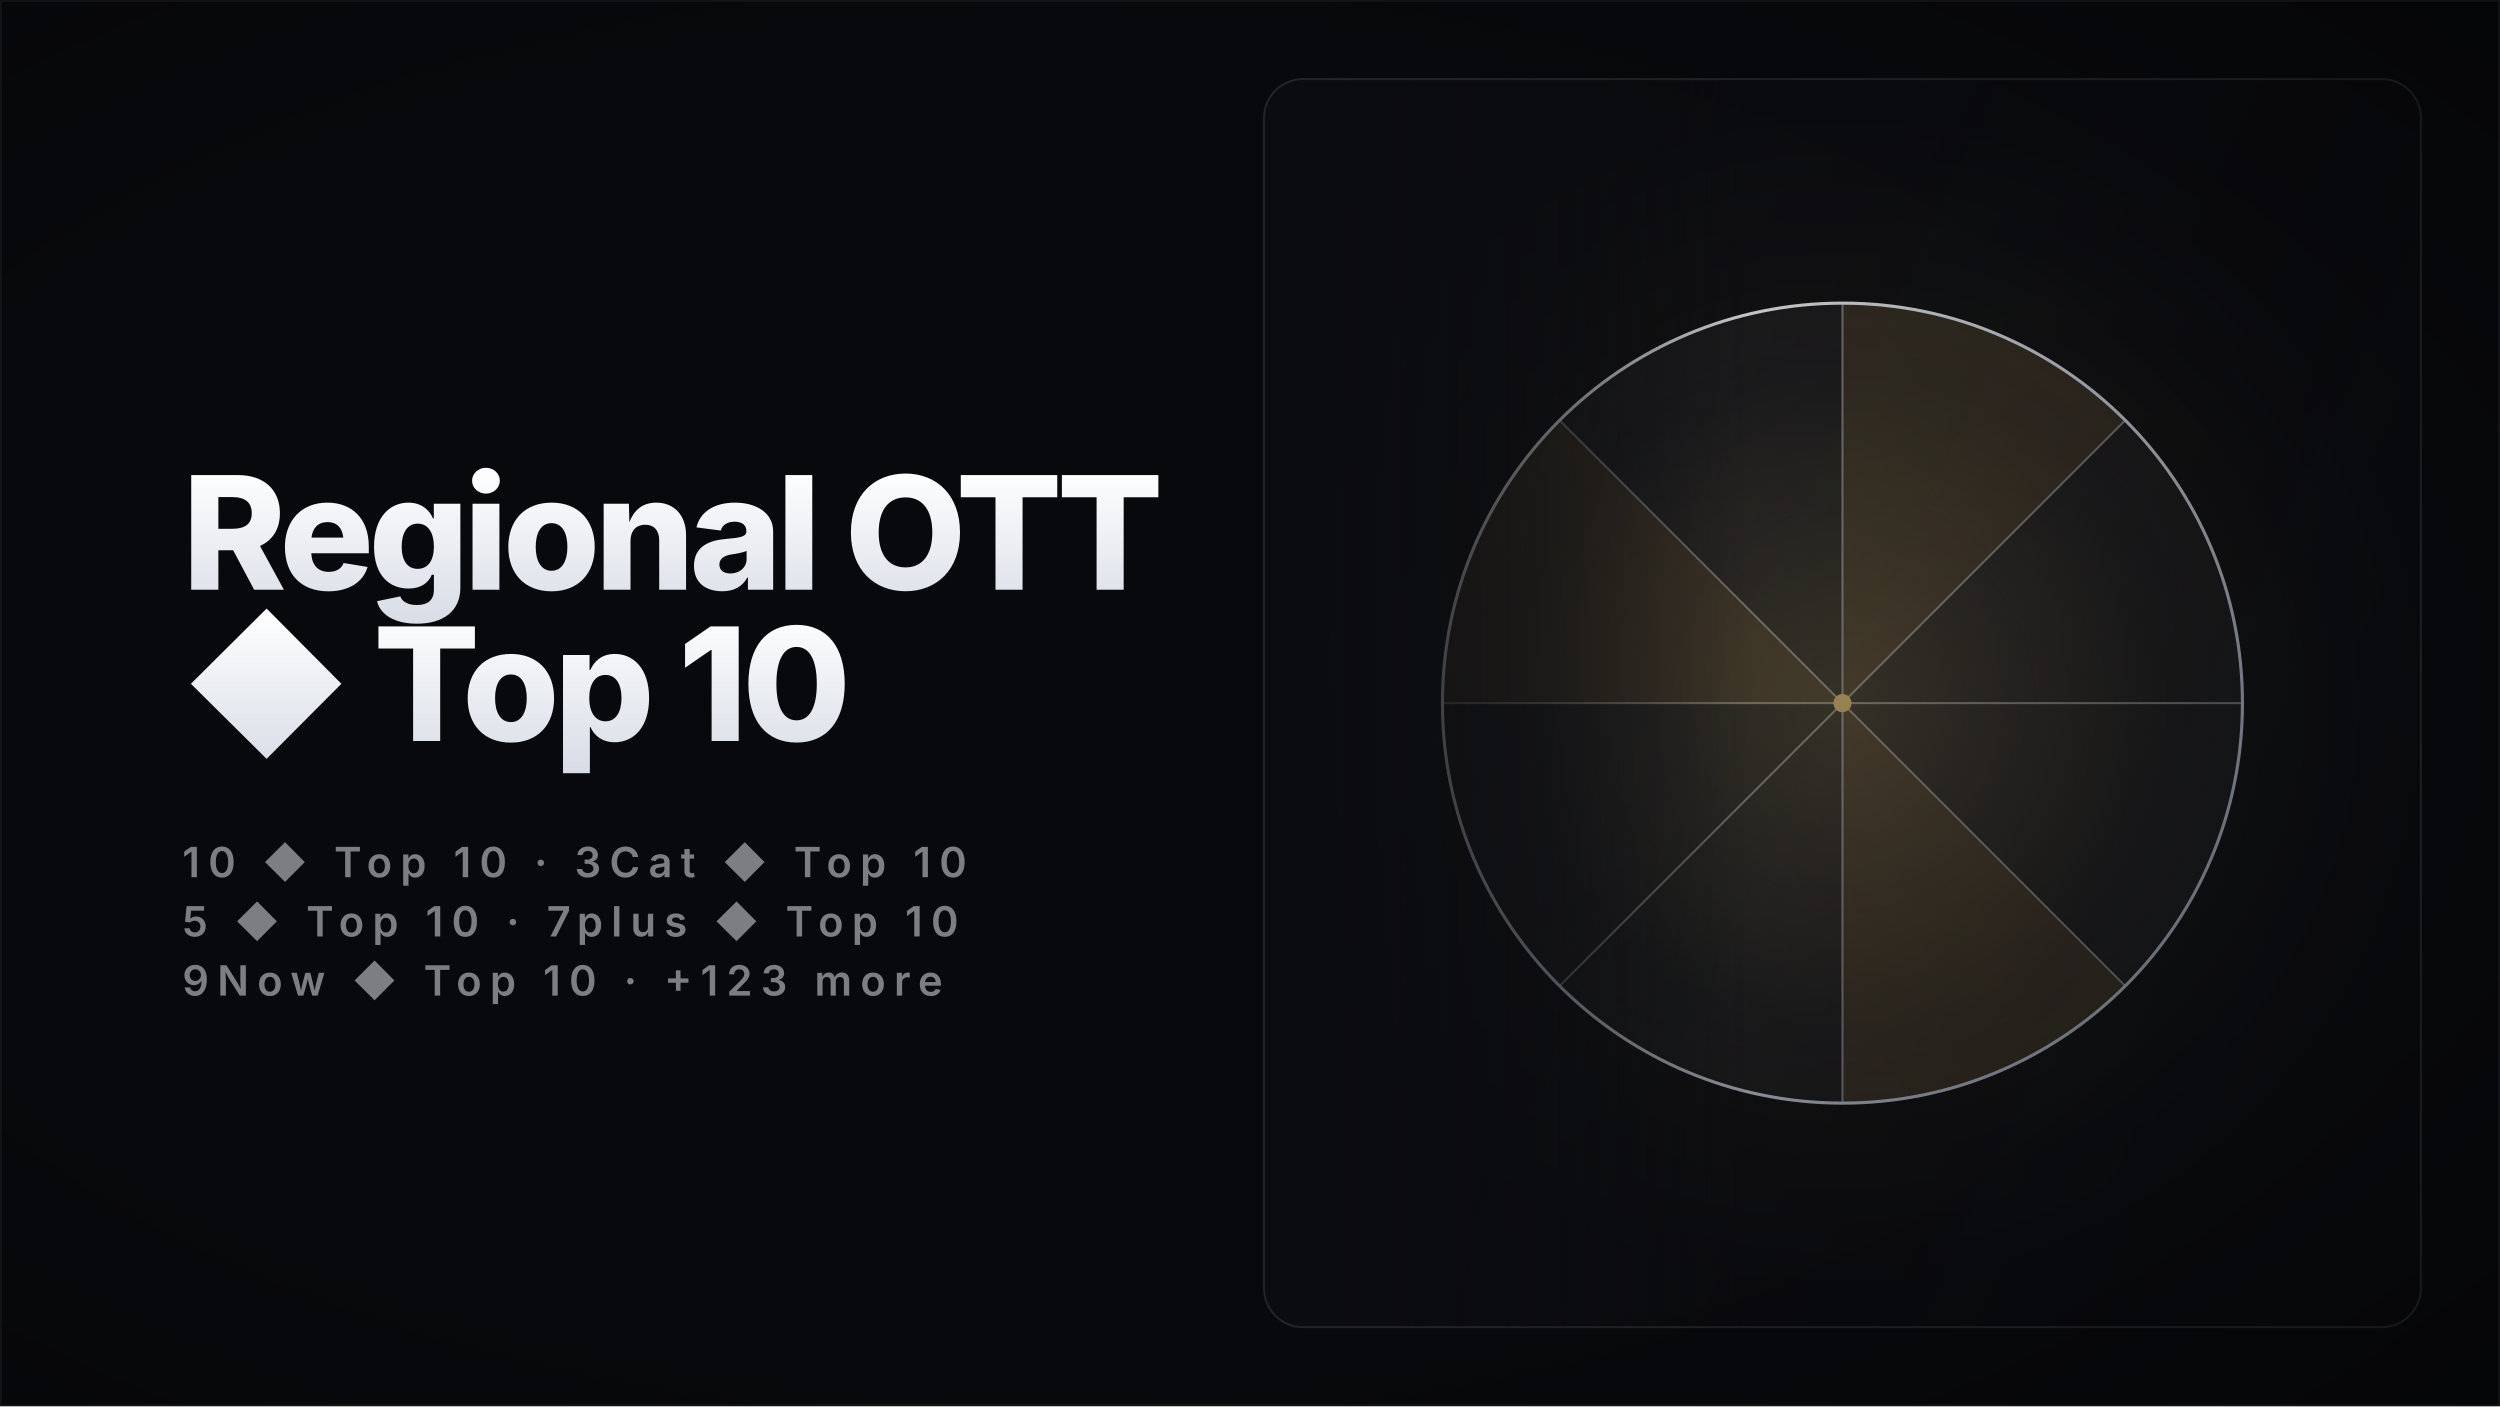
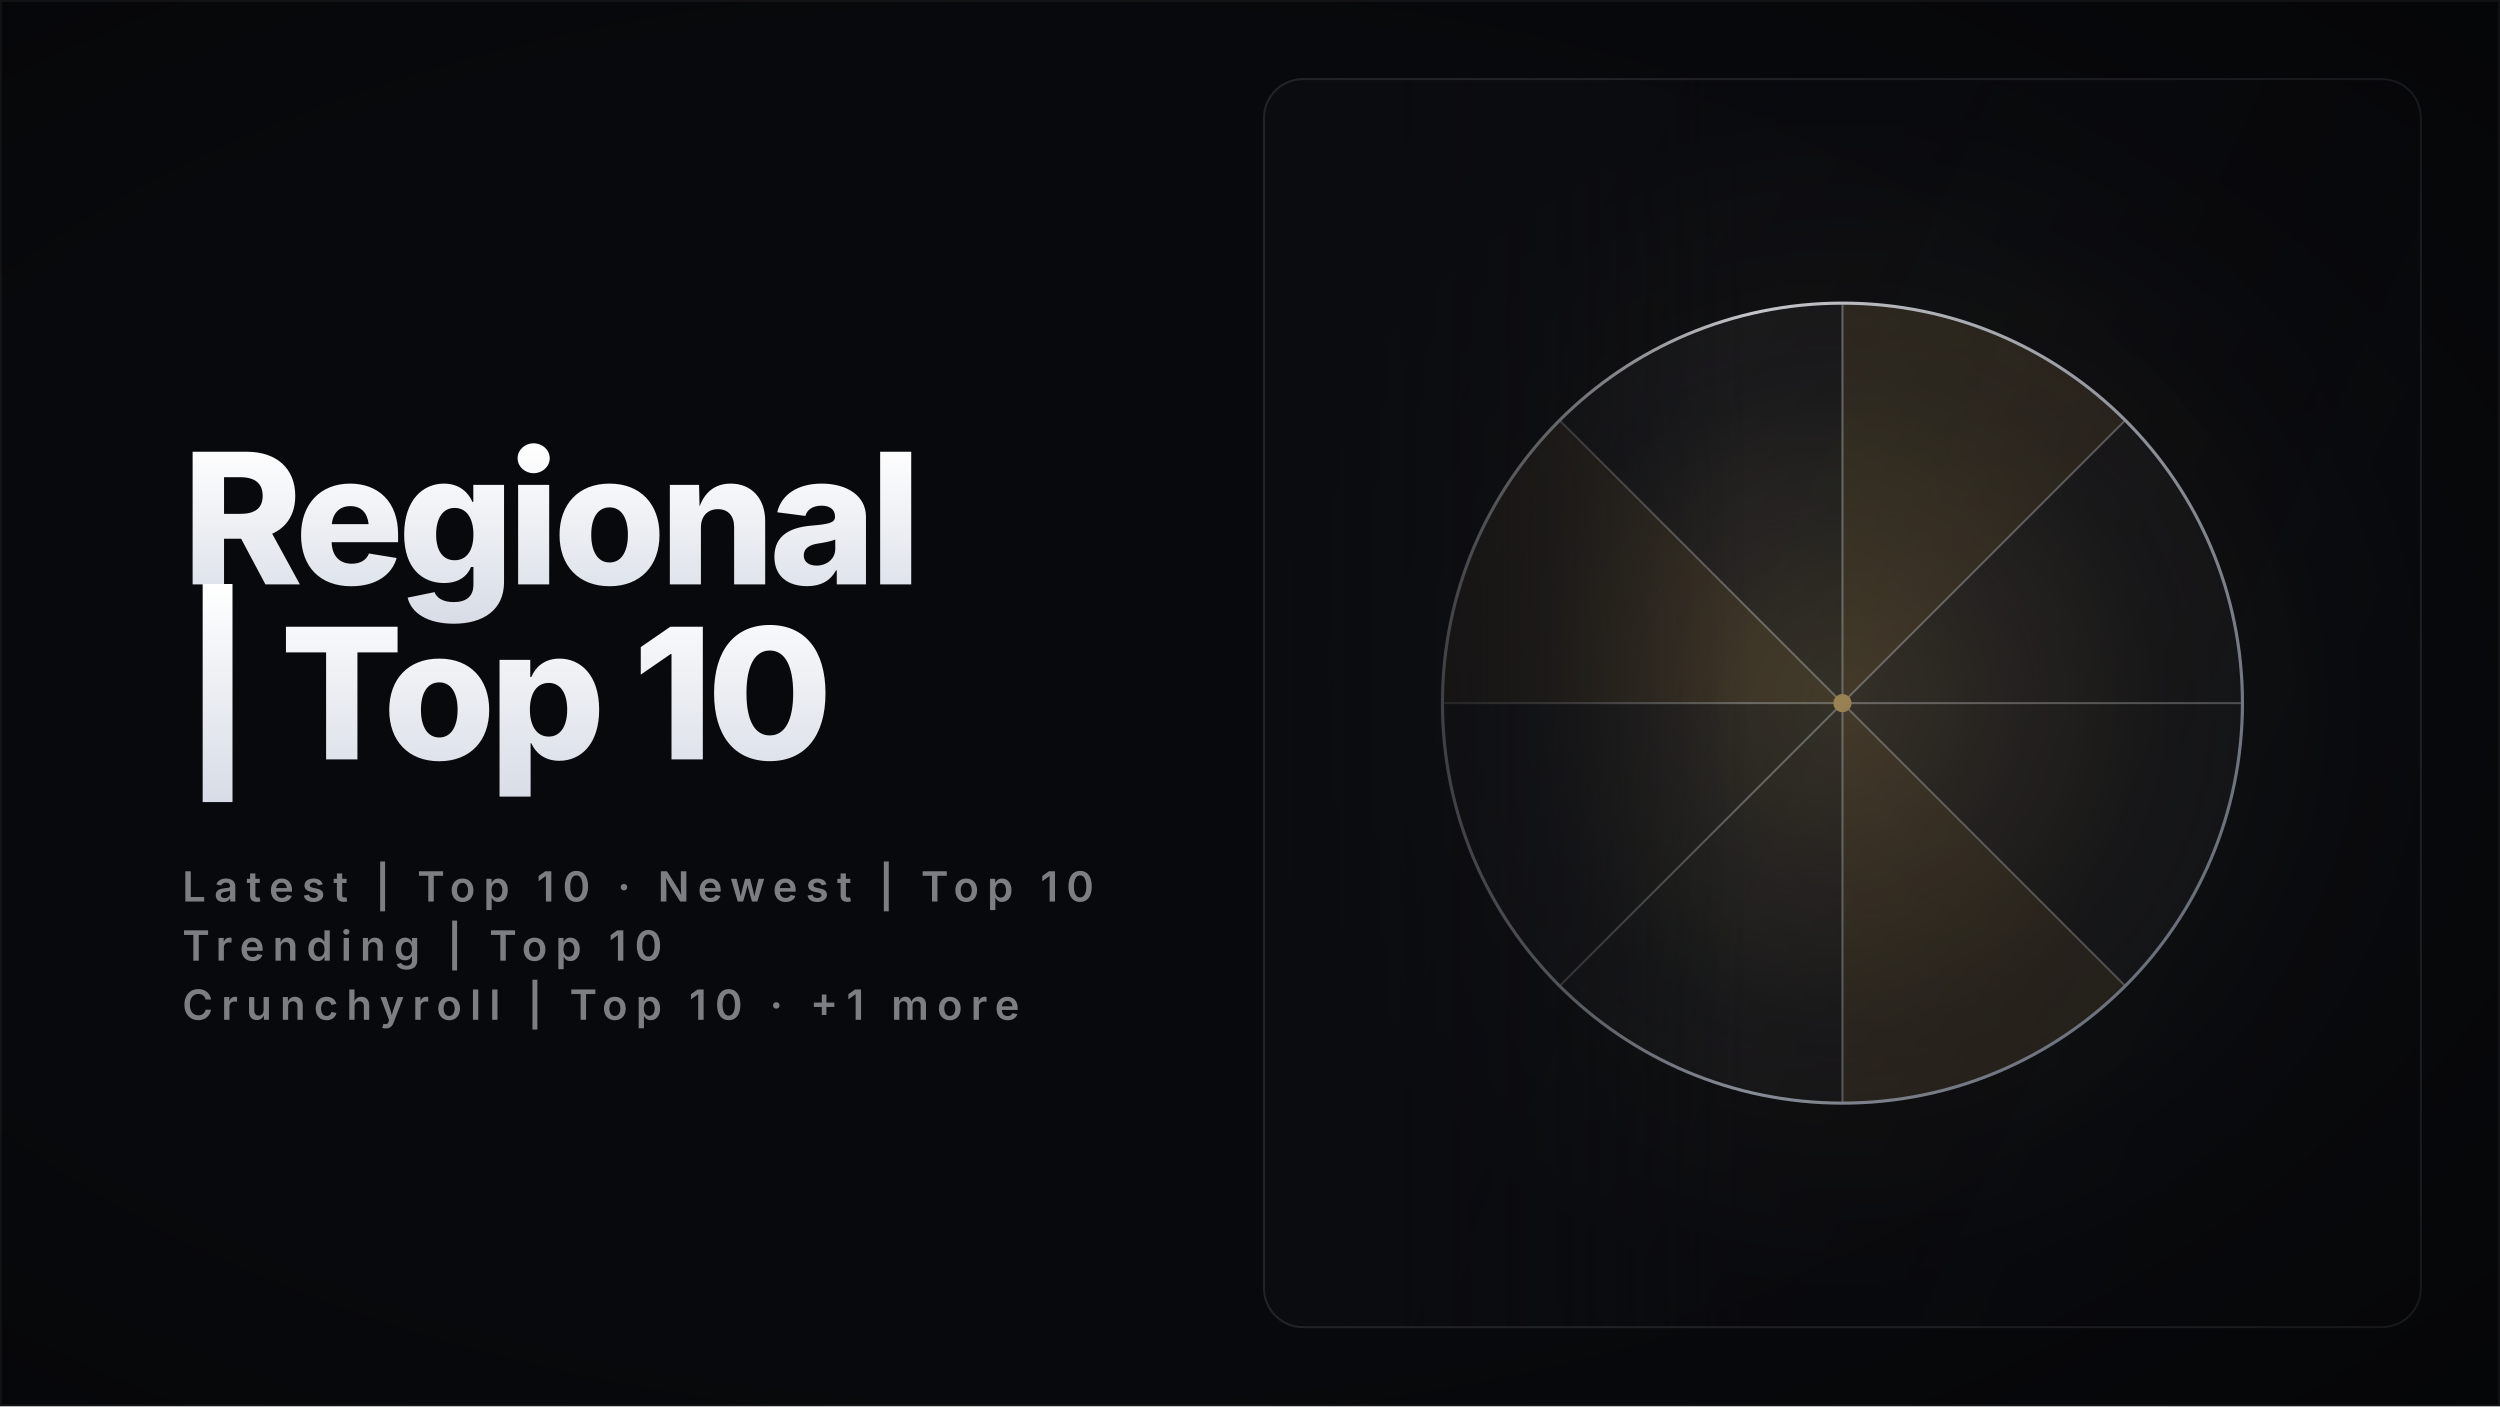
- <svg xmlns="http://www.w3.org/2000/svg" width="1920" height="1080" viewBox="0 0 1920 1080" role="img" aria-label="Regional OTT ◆ Top 10 — movies collection cover" shape-rendering="geometricPrecision" text-rendering="geometricPrecision">
+ <svg xmlns="http://www.w3.org/2000/svg" width="1920" height="1080" viewBox="0 0 1920 1080" role="img" aria-label="Regional | Top 10 — movies collection cover" shape-rendering="geometricPrecision" text-rendering="geometricPrecision">
  <defs>
    <linearGradient id="titleFill" x1="0" y1="0" x2="0" y2="1">
      <stop offset="0" stop-color="#FFFFFF" />
      <stop offset="1" stop-color="#D7DCE6" />
    </linearGradient>
    <linearGradient id="feather" x1="0" y1="0" x2="1" y2="0">
      <stop offset="0" stop-color="#0B0C10" stop-opacity="1" />
      <stop offset="0.6" stop-color="#0B0C10" stop-opacity="0.55" />
      <stop offset="1" stop-color="#0B0C10" stop-opacity="0" />
    </linearGradient>
    <linearGradient id="panelShade" x1="0" y1="0" x2="1" y2="0.5">
      <stop offset="0" stop-color="rgba(6,7,10,0)" />
      <stop offset="1" stop-color="rgba(6,7,10,0.42)" />
    </linearGradient>
    <radialGradient id="vignette" cx="0.42" cy="0.5" r="0.85">
      <stop offset="0.55" stop-color="rgba(0,0,0,0)" />
      <stop offset="1" stop-color="rgba(0,0,0,0.45)" />
    </radialGradient>
    <clipPath id="cardClip">
      <rect x="970" y="60" width="890" height="960" rx="30" />
    </clipPath>
    <linearGradient id="ivoryS" x1="0" y1="0" x2="1" y2="1">
      <stop offset="0" stop-color="#FFFFFF" />
      <stop offset="1" stop-color="#9AA2B4" />
    </linearGradient>
    <radialGradient id="glow" cx="0.5" cy="0.5" r="0.5">
      <stop offset="0" stop-color="#C8A96A" stop-opacity="0.26" />
      <stop offset="0.55" stop-color="#C8A96A" stop-opacity="0.05" />
      <stop offset="1" stop-color="#C8A96A" stop-opacity="0" />
    </radialGradient>
    <linearGradient id="beamG" x1="0" y1="0" x2="0" y2="1">
      <stop offset="0" stop-color="#FFFFFF" stop-opacity="0.34" />
      <stop offset="1" stop-color="#FFFFFF" stop-opacity="0" />
    </linearGradient>
    <linearGradient id="barG" x1="0" y1="1" x2="0" y2="0">
      <stop offset="0" stop-color="#3A3F4D" />
      <stop offset="0.6" stop-color="#C9CEDB" />
      <stop offset="1" stop-color="#FFFFFF" />
    </linearGradient>
    <linearGradient id="colG" x1="0" y1="1" x2="0" y2="0">
      <stop offset="0" stop-color="#4A5060" stop-opacity="0.85" />
      <stop offset="1" stop-color="#E8ECF4" />
    </linearGradient>
    <radialGradient id="disc" cx="0.38" cy="0.34" r="0.75">
      <stop offset="0" stop-color="#FFFFFF" stop-opacity="0.9" />
      <stop offset="1" stop-color="#C8A96A" stop-opacity="0.12" />
    </radialGradient>
    <style>
      .glow { animation: glowPulse 11s ease-in-out infinite; }
      @keyframes glowPulse { 0%,100% { opacity: 0.68; } 50% { opacity: 1; } }
      @media (prefers-reduced-motion: reduce) { .glow { animation: none; } }
    </style>
  </defs>
  <rect x="0" y="0" width="1920" height="1080" fill="#08090C" />
  <rect x="970" y="60" width="890" height="960" rx="30" fill="#0B0C10" />
  <g clip-path="url(#cardClip)">
    <g>
      <circle cx="1415" cy="540" r="460.8" fill="url(#glow)" class="glow" />
      <path d="M 1415 540 L 1415 232.8 A 307.2 307.2 0 0 1 1632.2 322.8 Z" fill="rgba(200,169,106,0.2)" stroke="rgba(255,255,255,0.22)" stroke-width="1.5" />
      <path d="M 1415 540 L 1632.2 322.8 A 307.2 307.2 0 0 1 1722.2 540 Z" fill="rgba(255,255,255,0.05)" stroke="rgba(255,255,255,0.22)" stroke-width="1.5" />
      <path d="M 1415 540 L 1722.2 540 A 307.2 307.2 0 0 1 1632.2 757.2 Z" fill="rgba(255,255,255,0.05)" stroke="rgba(255,255,255,0.22)" stroke-width="1.5" />
      <path d="M 1415 540 L 1632.2 757.2 A 307.2 307.2 0 0 1 1415 847.2 Z" fill="rgba(200,169,106,0.2)" stroke="rgba(255,255,255,0.22)" stroke-width="1.5" />
      <path d="M 1415 540 L 1415 847.2 A 307.2 307.2 0 0 1 1197.8 757.2 Z" fill="rgba(255,255,255,0.05)" stroke="rgba(255,255,255,0.22)" stroke-width="1.5" />
      <path d="M 1415 540 L 1197.8 757.2 A 307.2 307.2 0 0 1 1107.8 540 Z" fill="rgba(255,255,255,0.05)" stroke="rgba(255,255,255,0.22)" stroke-width="1.5" />
      <path d="M 1415 540 L 1107.8 540 A 307.2 307.2 0 0 1 1197.8 322.8 Z" fill="rgba(200,169,106,0.2)" stroke="rgba(255,255,255,0.22)" stroke-width="1.5" />
      <path d="M 1415 540 L 1197.8 322.8 A 307.2 307.2 0 0 1 1415 232.8 Z" fill="rgba(255,255,255,0.05)" stroke="rgba(255,255,255,0.22)" stroke-width="1.5" />
      <circle cx="1415" cy="540" r="307.2" fill="none" stroke="url(#ivoryS)" stroke-width="2.4" />
      <circle cx="1415" cy="540" r="7" fill="#C8A96A" />
    </g>
    <rect x="970" y="60" width="890" height="960" fill="url(#panelShade)" />
    <rect x="970" y="60" width="373.8" height="960" fill="url(#feather)" />
  </g>
  <rect x="970.75" y="60.75" width="888.5" height="958.5" rx="30" fill="none" stroke="rgba(255,255,255,0.10)" stroke-width="1.5" />
  <rect x="0" y="0" width="1920" height="1080" fill="url(#vignette)" />
  <g>
-     <text x="140" y="452.9" font-family="Inter" font-size="121" font-weight="800" letter-spacing="-4.24" fill="url(#titleFill)">Regional OTT</text>
-     <text x="140" y="569.1" font-family="Inter" font-size="121" font-weight="800" letter-spacing="-4.24" fill="url(#titleFill)">◆ Top 10</text>
-     <text x="140" y="673.7" font-family="Inter" font-size="32" font-weight="600" letter-spacing="6.40" fill="rgba(231,235,243,0.52)">10 ◆ Top 10  ·  3Cat ◆ Top 10</text>
-     <text x="140" y="719.2" font-family="Inter" font-size="32" font-weight="600" letter-spacing="6.40" fill="rgba(231,235,243,0.52)">5 ◆ Top 10  ·  7plus ◆ Top 10</text>
-     <text x="140" y="764.6" font-family="Inter" font-size="32" font-weight="600" letter-spacing="6.40" fill="rgba(231,235,243,0.52)">9Now ◆ Top 10  ·  +123 more</text>
+     <text x="140" y="448.8" font-family="Inter" font-size="140" font-weight="800" letter-spacing="-4.90" fill="url(#titleFill)">Regional</text>
+     <text x="140" y="583.2" font-family="Inter" font-size="140" font-weight="800" letter-spacing="-4.90" fill="url(#titleFill)">| Top 10</text>
+     <text x="140" y="692.4" font-family="Inter" font-size="32" font-weight="600" letter-spacing="6.40" fill="rgba(231,235,243,0.52)">Latest | Top 10  ·  Newest | Top 10</text>
+     <text x="140" y="737.8" font-family="Inter" font-size="32" font-weight="600" letter-spacing="6.40" fill="rgba(231,235,243,0.52)">Trending | Top 10</text>
+     <text x="140" y="783.2" font-family="Inter" font-size="32" font-weight="600" letter-spacing="6.40" fill="rgba(231,235,243,0.52)">Crunchyroll | Top 10  ·  +1 more</text>
  </g>
  <rect x="0.75" y="0.75" width="1918.5" height="1078.5" fill="none" stroke="rgba(255,255,255,0.05)" stroke-width="1.5" />
</svg>
